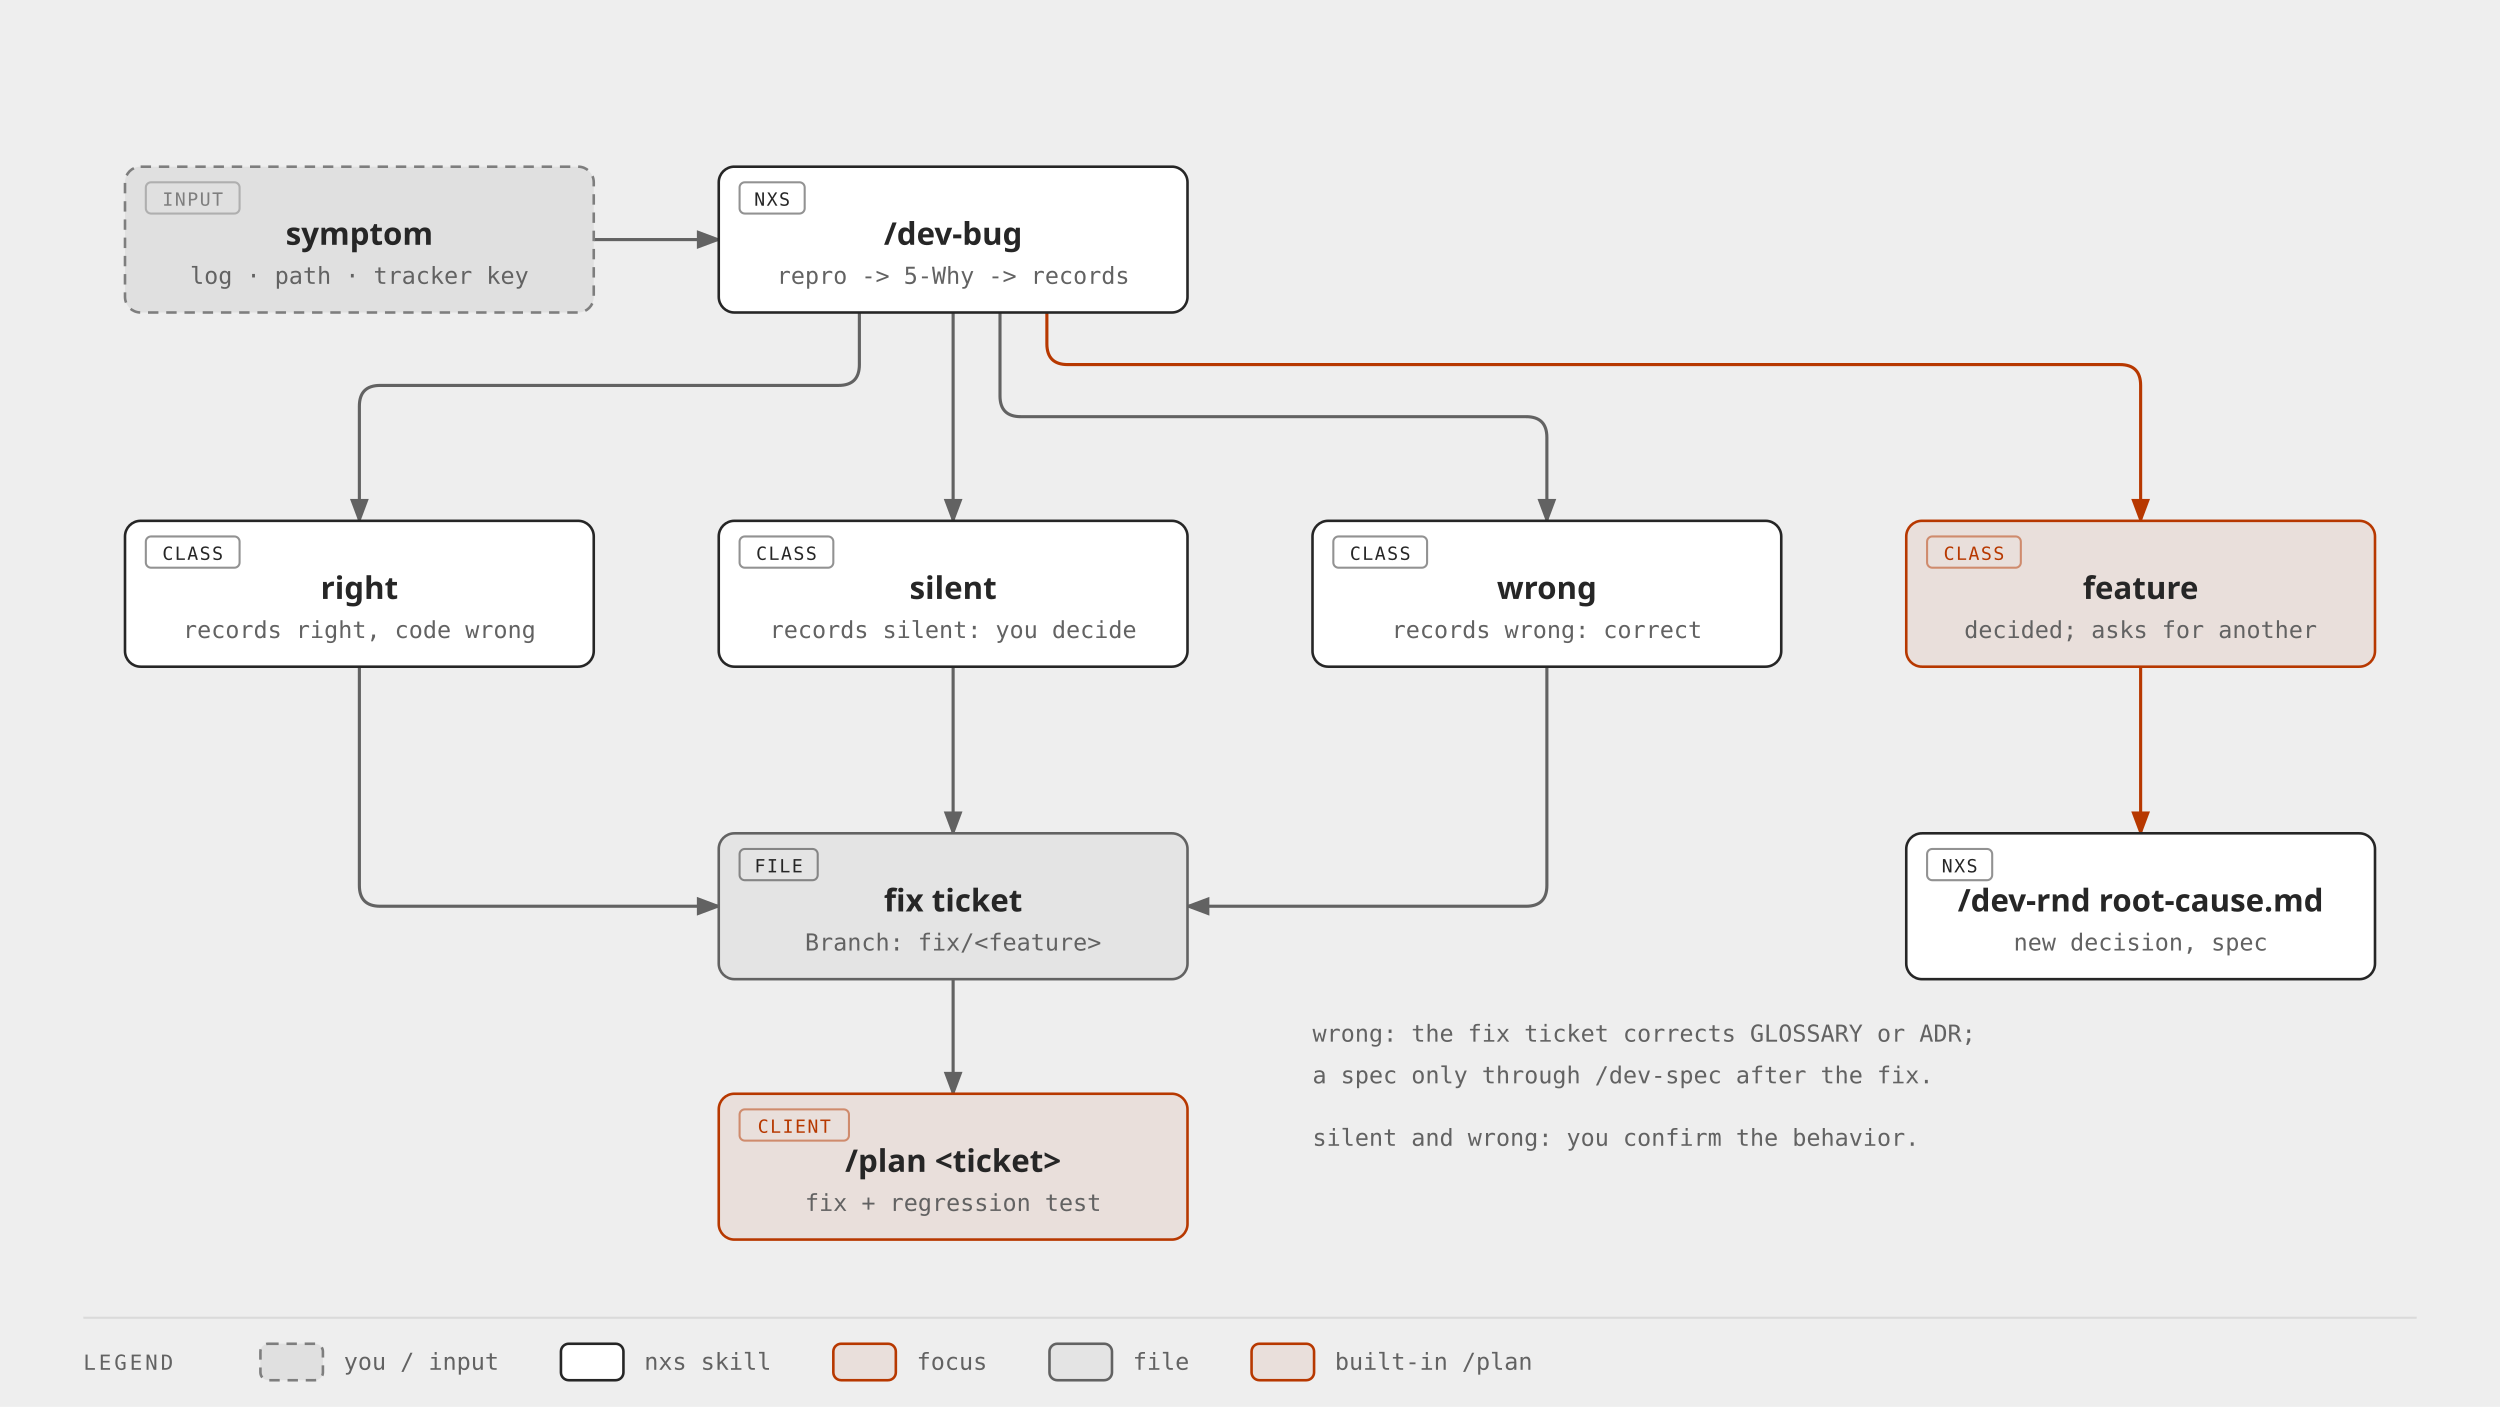
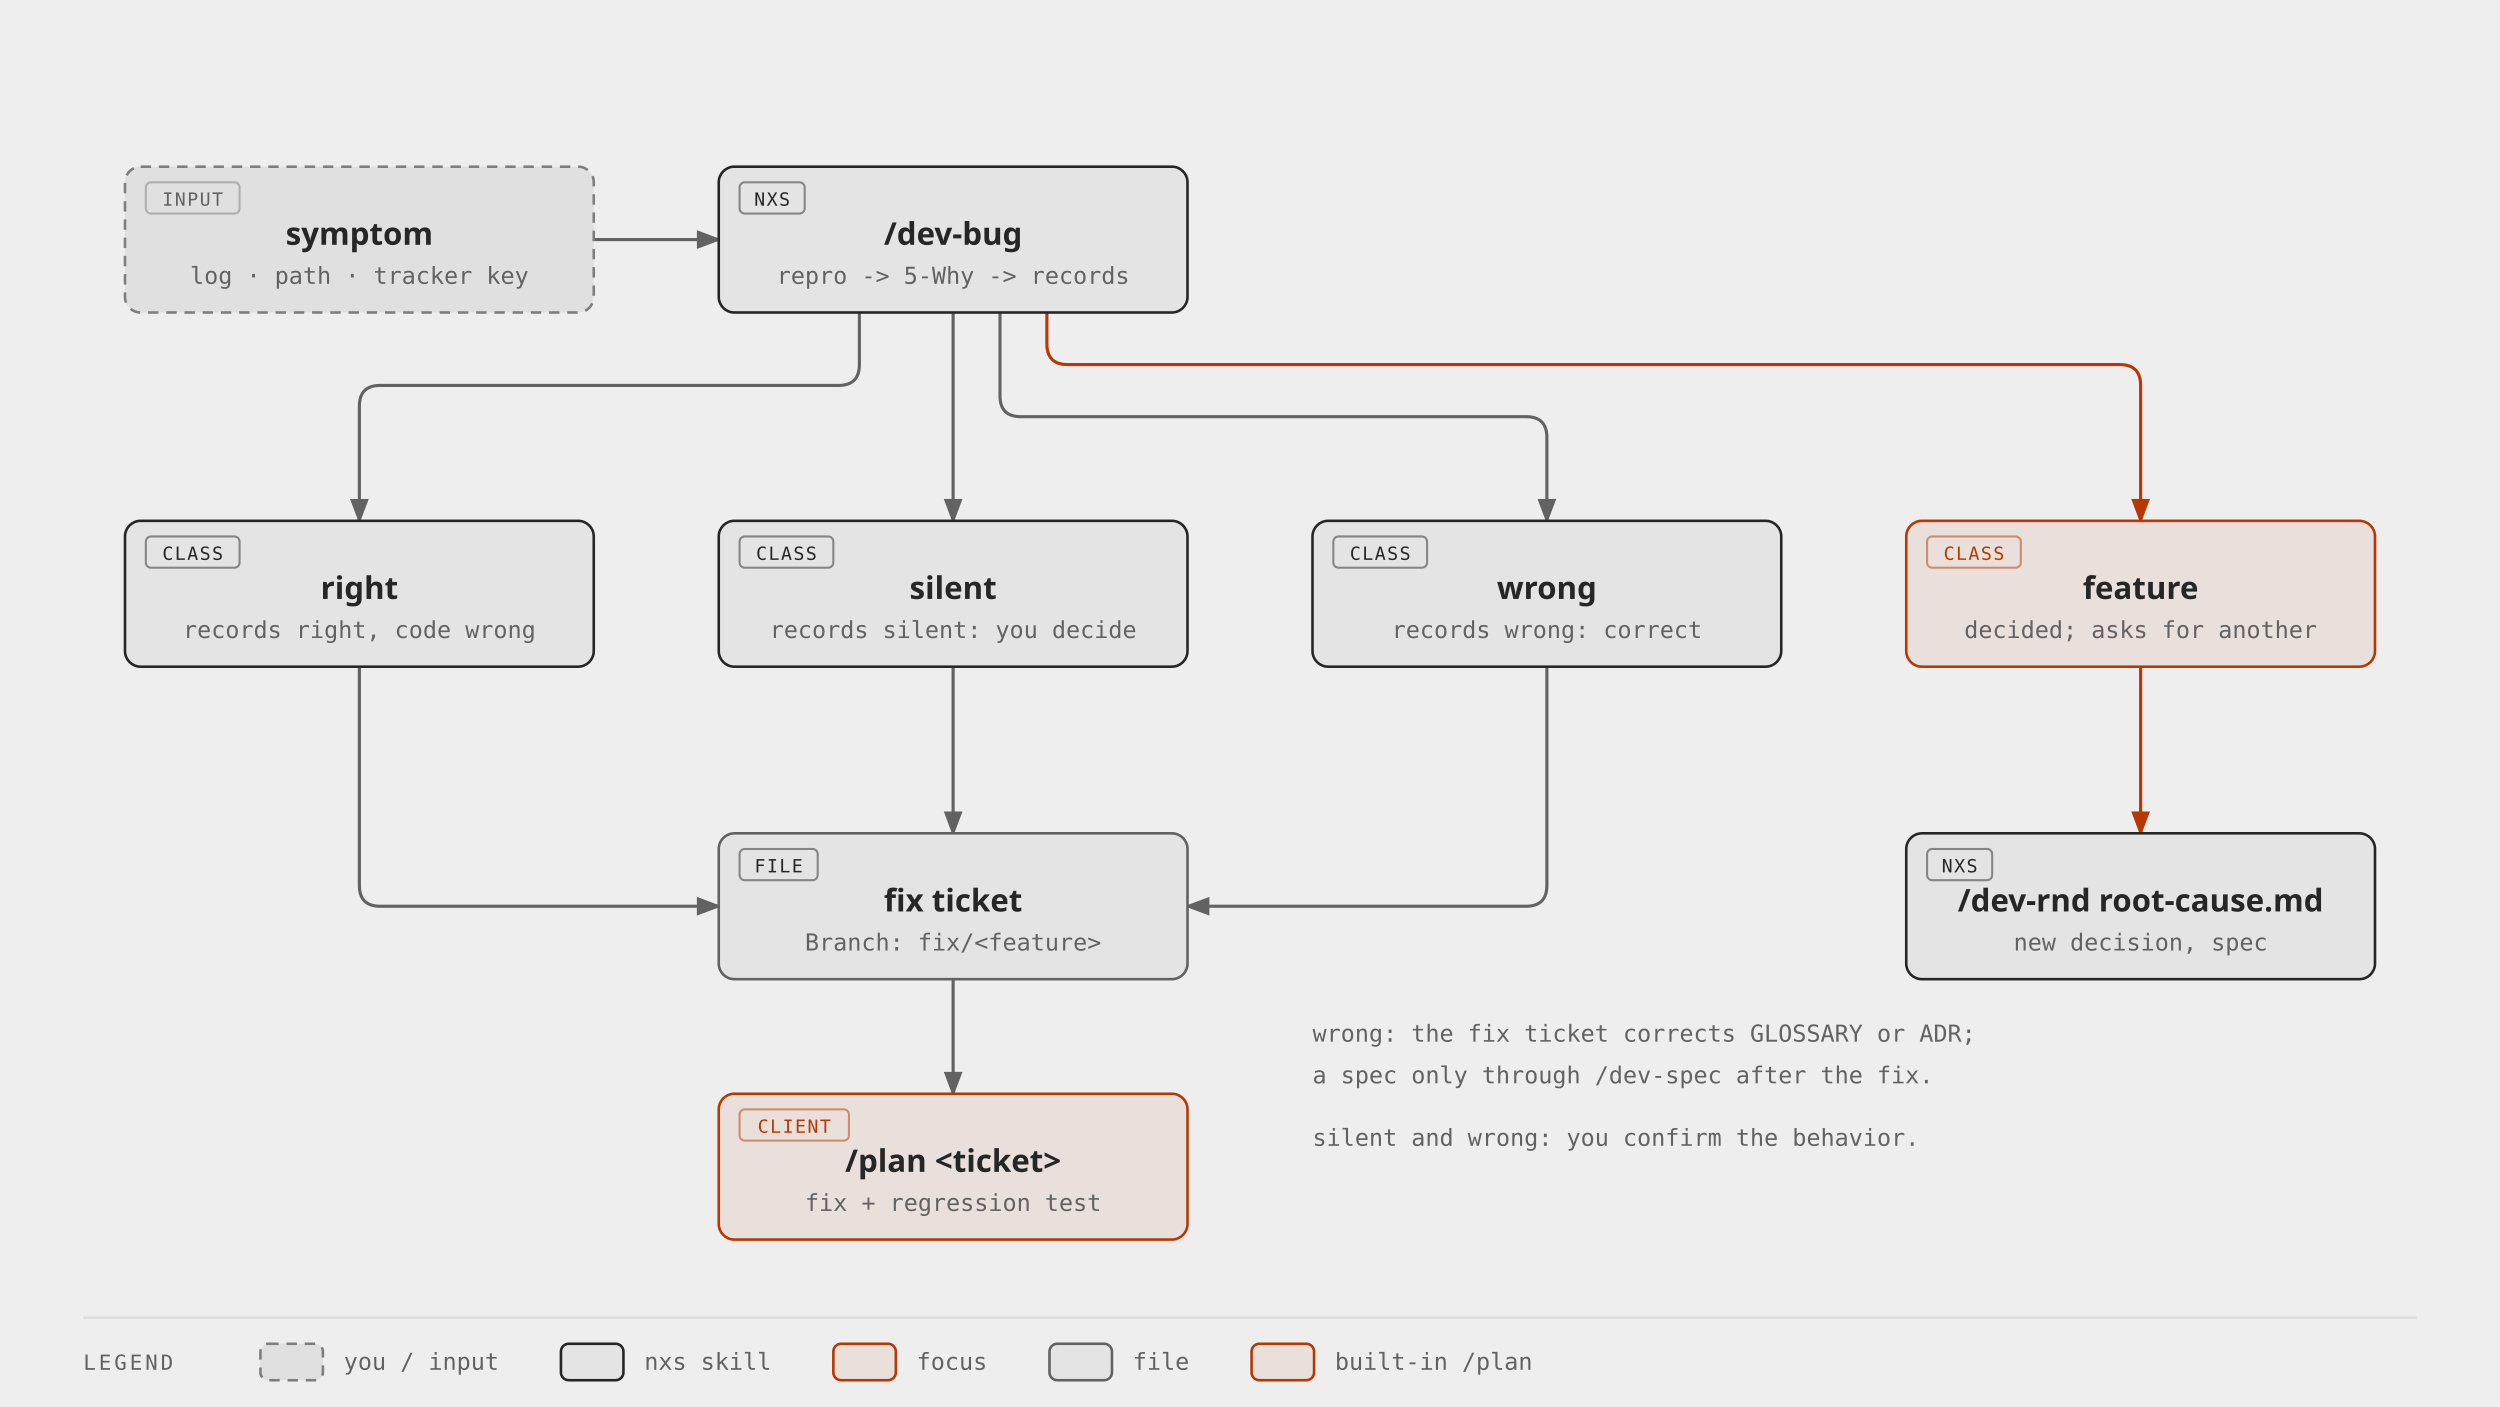
<svg xmlns="http://www.w3.org/2000/svg" viewBox="0 0 960 540" role="img" aria-labelledby="nxs-bug-light-title nxs-bug-light-desc" id="nxs-bug-light-root">
  <defs>
    <marker id="nxs-bug-light-arrow" markerWidth="8" markerHeight="6" refX="7" refY="3" orient="auto">
      <polygon points="0 0, 8 3, 0 6" fill="#626262" />
    </marker>
    <marker id="nxs-bug-light-arrow-accent" markerWidth="8" markerHeight="6" refX="7" refY="3" orient="auto">
      <polygon points="0 0, 8 3, 0 6" fill="#b73800" />
    </marker>
    <marker id="nxs-bug-light-arrow-link" markerWidth="8" markerHeight="6" refX="7" refY="3" orient="auto">
      <polygon points="0 0, 8 3, 0 6" fill="#0061d2" />
    </marker>
    <marker id="nxs-bug-light-arrow-soft" markerWidth="8" markerHeight="6" refX="7" refY="3" orient="auto">
      <polygon points="0 0, 8 3, 0 6" fill="#7e7e7e" />
    </marker>
  </defs>
  <rect width="100%" height="100%" fill="#eeeeee" />
  <path d="M 228 92 L 276 92" fill="none" stroke="#626262" stroke-width="1.2" marker-end="url(#nxs-bug-light-arrow)" />
  <path d="M 330 120 L 330 140 Q 330 148 322 148 L 146 148 Q 138 148 138 156 L 138 200" fill="none" stroke="#626262" stroke-width="1.2" marker-end="url(#nxs-bug-light-arrow)" />
  <path d="M 366 120 L 366 200" fill="none" stroke="#626262" stroke-width="1.2" marker-end="url(#nxs-bug-light-arrow)" />
  <path d="M 384 120 L 384 152 Q 384 160 392 160 L 586 160 Q 594 160 594 168 L 594 200" fill="none" stroke="#626262" stroke-width="1.2" marker-end="url(#nxs-bug-light-arrow)" />
  <path d="M 402 120 L 402 132 Q 402 140 410 140 L 814 140 Q 822 140 822 148 L 822 200" fill="none" stroke="#b73800" stroke-width="1.2" marker-end="url(#nxs-bug-light-arrow-accent)" />
  <path d="M 138 256 L 138 340 Q 138 348 146 348 L 276 348" fill="none" stroke="#626262" stroke-width="1.2" marker-end="url(#nxs-bug-light-arrow)" />
  <path d="M 366 256 L 366 320" fill="none" stroke="#626262" stroke-width="1.2" marker-end="url(#nxs-bug-light-arrow)" />
  <path d="M 594 256 L 594 340 Q 594 348 586 348 L 456 348" fill="none" stroke="#626262" stroke-width="1.2" marker-end="url(#nxs-bug-light-arrow)" />
  <path d="M 822 256 L 822 320" fill="none" stroke="#b73800" stroke-width="1.2" marker-end="url(#nxs-bug-light-arrow-accent)" />
  <path d="M 366 376 L 366 420" fill="none" stroke="#626262" stroke-width="1.2" marker-end="url(#nxs-bug-light-arrow)" />
  <rect x="48" y="64" width="180" height="56" rx="6" fill="#eeeeee" />
  <rect x="48" y="64" width="180" height="56" rx="6" fill="rgba(98,98,98,0.1)" stroke="#7e7e7e" stroke-width="1" stroke-dasharray="4,3" />
  <rect x="56" y="70" width="36" height="12" rx="2" fill="transparent" stroke="#7e7e7e" stroke-opacity="0.5" stroke-width="0.8" />
-   <text x="74" y="79" fill="#7e7e7e" font-size="7" font-family="'Geist Mono', ui-monospace, monospace" text-anchor="middle" letter-spacing="0.08em">INPUT</text>
+   <text x="74" y="79" fill="#626262" font-size="7" font-family="'Geist Mono', ui-monospace, monospace" text-anchor="middle" letter-spacing="0.08em">INPUT</text>
  <text x="138" y="94" fill="#262626" font-size="12" font-weight="600" font-family="'Geist', system-ui, sans-serif" text-anchor="middle">symptom</text>
  <text x="138" y="109" fill="#626262" font-size="9" font-family="'Geist Mono', ui-monospace, monospace" text-anchor="middle">log · path · tracker key</text>
  <rect x="276" y="64" width="180" height="56" rx="6" fill="#eeeeee" />
-   <rect x="276" y="64" width="180" height="56" rx="6" fill="#ffffff" stroke="#262626" stroke-width="1" />
+   <rect x="276" y="64" width="180" height="56" rx="6" fill="#e4e4e4" stroke="#262626" stroke-width="1" />
  <rect x="284" y="70" width="25" height="12" rx="2" fill="transparent" stroke="#262626" stroke-opacity="0.5" stroke-width="0.8" />
  <text x="296.5" y="79" fill="#262626" font-size="7" font-family="'Geist Mono', ui-monospace, monospace" text-anchor="middle" letter-spacing="0.08em">NXS</text>
  <text x="366" y="94" fill="#262626" font-size="12" font-weight="600" font-family="'Geist', system-ui, sans-serif" text-anchor="middle">/dev-bug</text>
  <text x="366" y="109" fill="#626262" font-size="9" font-family="'Geist Mono', ui-monospace, monospace" text-anchor="middle">repro -&gt; 5-Why -&gt; records</text>
  <rect x="48" y="200" width="180" height="56" rx="6" fill="#eeeeee" />
-   <rect x="48" y="200" width="180" height="56" rx="6" fill="#ffffff" stroke="#262626" stroke-width="1" />
+   <rect x="48" y="200" width="180" height="56" rx="6" fill="#e4e4e4" stroke="#262626" stroke-width="1" />
  <rect x="56" y="206" width="36" height="12" rx="2" fill="transparent" stroke="#262626" stroke-opacity="0.5" stroke-width="0.8" />
  <text x="74" y="215" fill="#262626" font-size="7" font-family="'Geist Mono', ui-monospace, monospace" text-anchor="middle" letter-spacing="0.08em">CLASS</text>
  <text x="138" y="230" fill="#262626" font-size="12" font-weight="600" font-family="'Geist', system-ui, sans-serif" text-anchor="middle">right</text>
  <text x="138" y="245" fill="#626262" font-size="9" font-family="'Geist Mono', ui-monospace, monospace" text-anchor="middle">records right, code wrong</text>
  <rect x="276" y="200" width="180" height="56" rx="6" fill="#eeeeee" />
-   <rect x="276" y="200" width="180" height="56" rx="6" fill="#ffffff" stroke="#262626" stroke-width="1" />
+   <rect x="276" y="200" width="180" height="56" rx="6" fill="#e4e4e4" stroke="#262626" stroke-width="1" />
  <rect x="284" y="206" width="36" height="12" rx="2" fill="transparent" stroke="#262626" stroke-opacity="0.5" stroke-width="0.8" />
  <text x="302" y="215" fill="#262626" font-size="7" font-family="'Geist Mono', ui-monospace, monospace" text-anchor="middle" letter-spacing="0.08em">CLASS</text>
  <text x="366" y="230" fill="#262626" font-size="12" font-weight="600" font-family="'Geist', system-ui, sans-serif" text-anchor="middle">silent</text>
  <text x="366" y="245" fill="#626262" font-size="9" font-family="'Geist Mono', ui-monospace, monospace" text-anchor="middle">records silent: you decide</text>
  <rect x="504" y="200" width="180" height="56" rx="6" fill="#eeeeee" />
-   <rect x="504" y="200" width="180" height="56" rx="6" fill="#ffffff" stroke="#262626" stroke-width="1" />
+   <rect x="504" y="200" width="180" height="56" rx="6" fill="#e4e4e4" stroke="#262626" stroke-width="1" />
  <rect x="512" y="206" width="36" height="12" rx="2" fill="transparent" stroke="#262626" stroke-opacity="0.5" stroke-width="0.8" />
  <text x="530" y="215" fill="#262626" font-size="7" font-family="'Geist Mono', ui-monospace, monospace" text-anchor="middle" letter-spacing="0.08em">CLASS</text>
  <text x="594" y="230" fill="#262626" font-size="12" font-weight="600" font-family="'Geist', system-ui, sans-serif" text-anchor="middle">wrong</text>
  <text x="594" y="245" fill="#626262" font-size="9" font-family="'Geist Mono', ui-monospace, monospace" text-anchor="middle">records wrong: correct</text>
  <rect x="732" y="200" width="180" height="56" rx="6" fill="#eeeeee" />
  <rect x="732" y="200" width="180" height="56" rx="6" fill="rgba(183,56,0,0.08)" stroke="#b73800" stroke-width="1" />
  <rect x="740" y="206" width="36" height="12" rx="2" fill="transparent" stroke="#b73800" stroke-opacity="0.5" stroke-width="0.8" />
  <text x="758" y="215" fill="#b73800" font-size="7" font-family="'Geist Mono', ui-monospace, monospace" text-anchor="middle" letter-spacing="0.08em">CLASS</text>
  <text x="822" y="230" fill="#262626" font-size="12" font-weight="600" font-family="'Geist', system-ui, sans-serif" text-anchor="middle">feature</text>
  <text x="822" y="245" fill="#626262" font-size="9" font-family="'Geist Mono', ui-monospace, monospace" text-anchor="middle">decided; asks for another</text>
  <rect x="276" y="320" width="180" height="56" rx="6" fill="#eeeeee" />
  <rect x="276" y="320" width="180" height="56" rx="6" fill="rgba(38,38,38,0.05)" stroke="#626262" stroke-width="1" />
  <rect x="284" y="326" width="30" height="12" rx="2" fill="transparent" stroke="#262626" stroke-opacity="0.5" stroke-width="0.8" />
  <text x="299" y="335" fill="#262626" font-size="7" font-family="'Geist Mono', ui-monospace, monospace" text-anchor="middle" letter-spacing="0.08em">FILE</text>
  <text x="366" y="350" fill="#262626" font-size="12" font-weight="600" font-family="'Geist', system-ui, sans-serif" text-anchor="middle">fix ticket</text>
  <text x="366" y="365" fill="#626262" font-size="9" font-family="'Geist Mono', ui-monospace, monospace" text-anchor="middle">Branch: fix/&lt;feature&gt;</text>
  <rect x="732" y="320" width="180" height="56" rx="6" fill="#eeeeee" />
-   <rect x="732" y="320" width="180" height="56" rx="6" fill="#ffffff" stroke="#262626" stroke-width="1" />
+   <rect x="732" y="320" width="180" height="56" rx="6" fill="#e4e4e4" stroke="#262626" stroke-width="1" />
  <rect x="740" y="326" width="25" height="12" rx="2" fill="transparent" stroke="#262626" stroke-opacity="0.5" stroke-width="0.8" />
  <text x="752.5" y="335" fill="#262626" font-size="7" font-family="'Geist Mono', ui-monospace, monospace" text-anchor="middle" letter-spacing="0.08em">NXS</text>
  <text x="822" y="350" fill="#262626" font-size="12" font-weight="600" font-family="'Geist', system-ui, sans-serif" text-anchor="middle">/dev-rnd root-cause.md</text>
  <text x="822" y="365" fill="#626262" font-size="9" font-family="'Geist Mono', ui-monospace, monospace" text-anchor="middle">new decision, spec</text>
  <rect x="276" y="420" width="180" height="56" rx="6" fill="#eeeeee" />
  <rect x="276" y="420" width="180" height="56" rx="6" fill="rgba(183,56,0,0.08)" stroke="#b73800" stroke-width="1" />
  <rect x="284" y="426" width="42" height="12" rx="2" fill="transparent" stroke="#b73800" stroke-opacity="0.5" stroke-width="0.8" />
  <text x="305" y="435" fill="#b73800" font-size="7" font-family="'Geist Mono', ui-monospace, monospace" text-anchor="middle" letter-spacing="0.08em">CLIENT</text>
  <text x="366" y="450" fill="#262626" font-size="12" font-weight="600" font-family="'Geist', system-ui, sans-serif" text-anchor="middle">/plan &lt;ticket&gt;</text>
  <text x="366" y="465" fill="#626262" font-size="9" font-family="'Geist Mono', ui-monospace, monospace" text-anchor="middle">fix + regression test</text>
  <text x="504" y="400" fill="#626262" font-size="9" font-family="'Geist Mono', ui-monospace, monospace">wrong: the fix ticket corrects GLOSSARY or ADR;</text>
  <text x="504" y="416" fill="#626262" font-size="9" font-family="'Geist Mono', ui-monospace, monospace">a spec only through /dev-spec after the fix.</text>
  <text x="504" y="440" fill="#626262" font-size="9" font-family="'Geist Mono', ui-monospace, monospace">silent and wrong: you confirm the behavior.</text>
  <line x1="32" y1="506" x2="928" y2="506" stroke="rgba(38,38,38,0.1)" stroke-width="0.8" />
  <text x="32" y="526" fill="#626262" font-size="8" font-family="'Geist Mono', ui-monospace, monospace" letter-spacing="0.14em">LEGEND</text>
  <rect x="100" y="516" width="24" height="14" rx="3" fill="rgba(98,98,98,0.1)" stroke="#7e7e7e" stroke-width="1" stroke-dasharray="4,3" />
  <text x="132" y="526" fill="#626262" font-size="9" font-family="'Geist Mono', ui-monospace, monospace">you / input</text>
-   <rect x="215.4" y="516" width="24" height="14" rx="3" fill="#ffffff" stroke="#262626" stroke-width="1" />
+   <rect x="215.4" y="516" width="24" height="14" rx="3" fill="#e4e4e4" stroke="#262626" stroke-width="1" />
  <text x="247.4" y="526" fill="#626262" font-size="9" font-family="'Geist Mono', ui-monospace, monospace">nxs skill</text>
  <rect x="320.0" y="516" width="24" height="14" rx="3" fill="rgba(183,56,0,0.08)" stroke="#b73800" stroke-width="1" />
  <text x="352.0" y="526" fill="#626262" font-size="9" font-family="'Geist Mono', ui-monospace, monospace">focus</text>
  <rect x="403.0" y="516" width="24" height="14" rx="3" fill="rgba(38,38,38,0.05)" stroke="#626262" stroke-width="1" />
  <text x="435.0" y="526" fill="#626262" font-size="9" font-family="'Geist Mono', ui-monospace, monospace">file</text>
  <rect x="480.6" y="516" width="24" height="14" rx="3" fill="rgba(183,56,0,0.08)" stroke="#b73800" stroke-width="1" />
  <text x="512.6" y="526" fill="#626262" font-size="9" font-family="'Geist Mono', ui-monospace, monospace">built-in /plan</text>
</svg>
